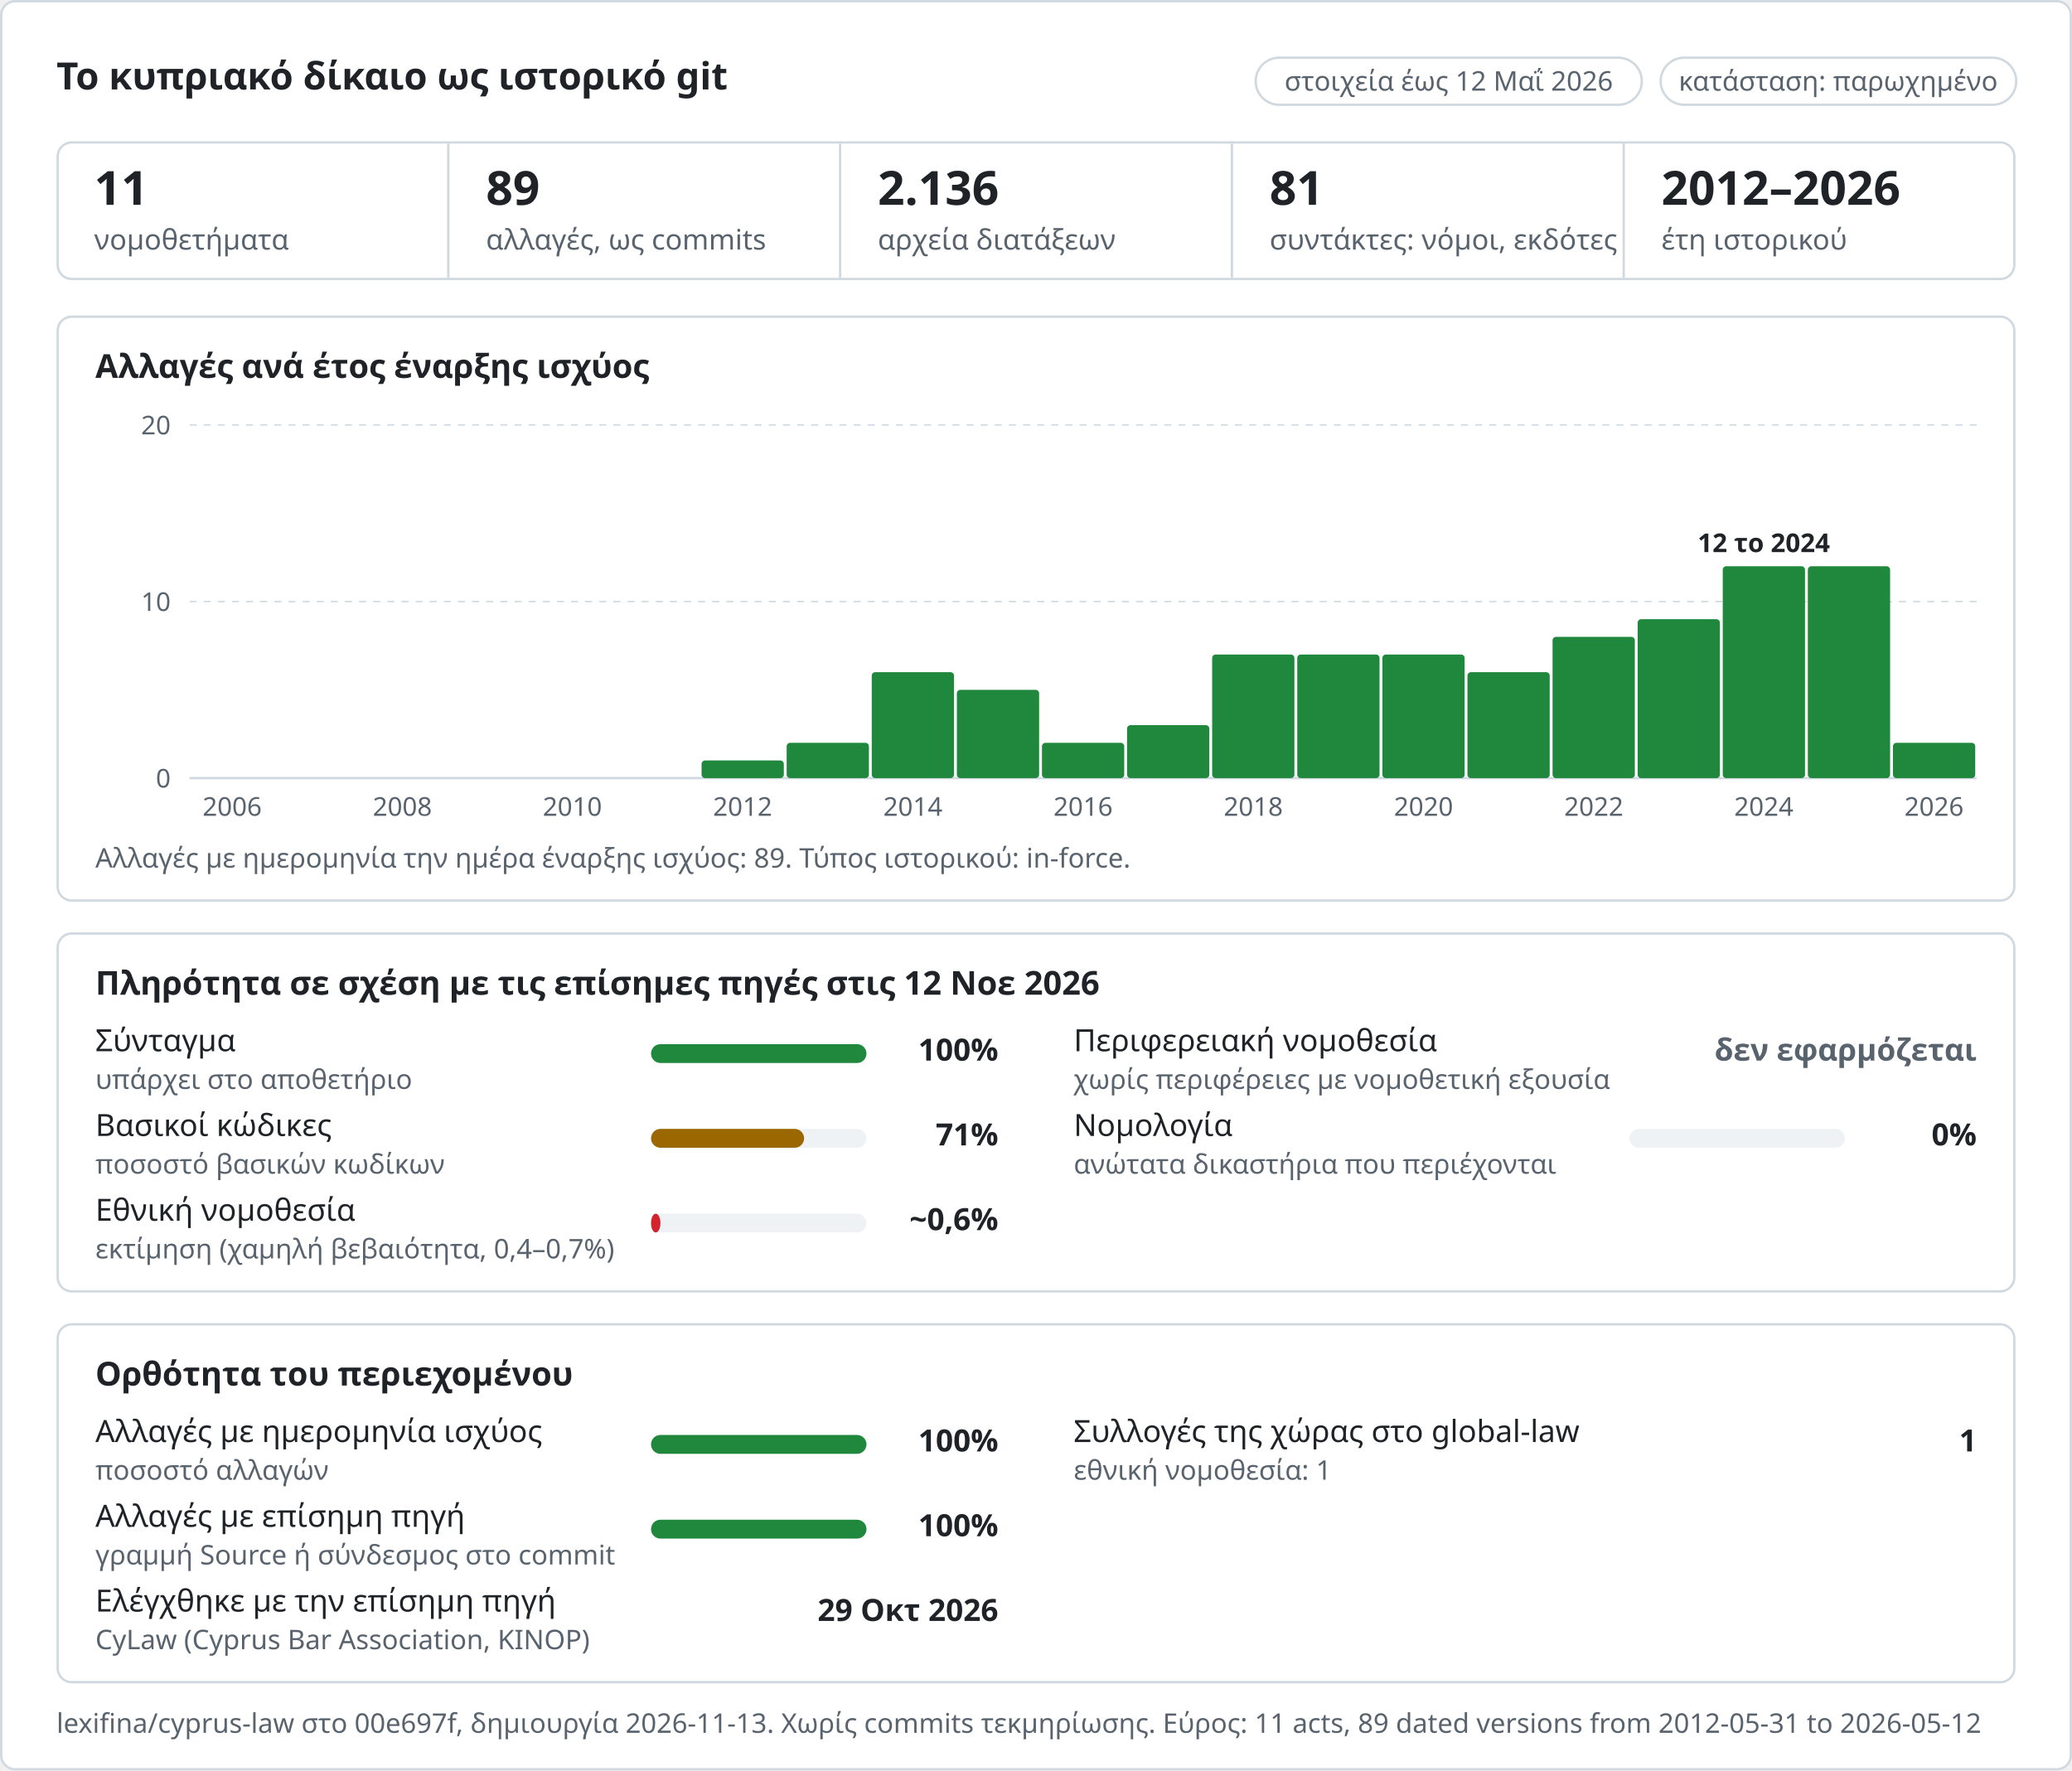
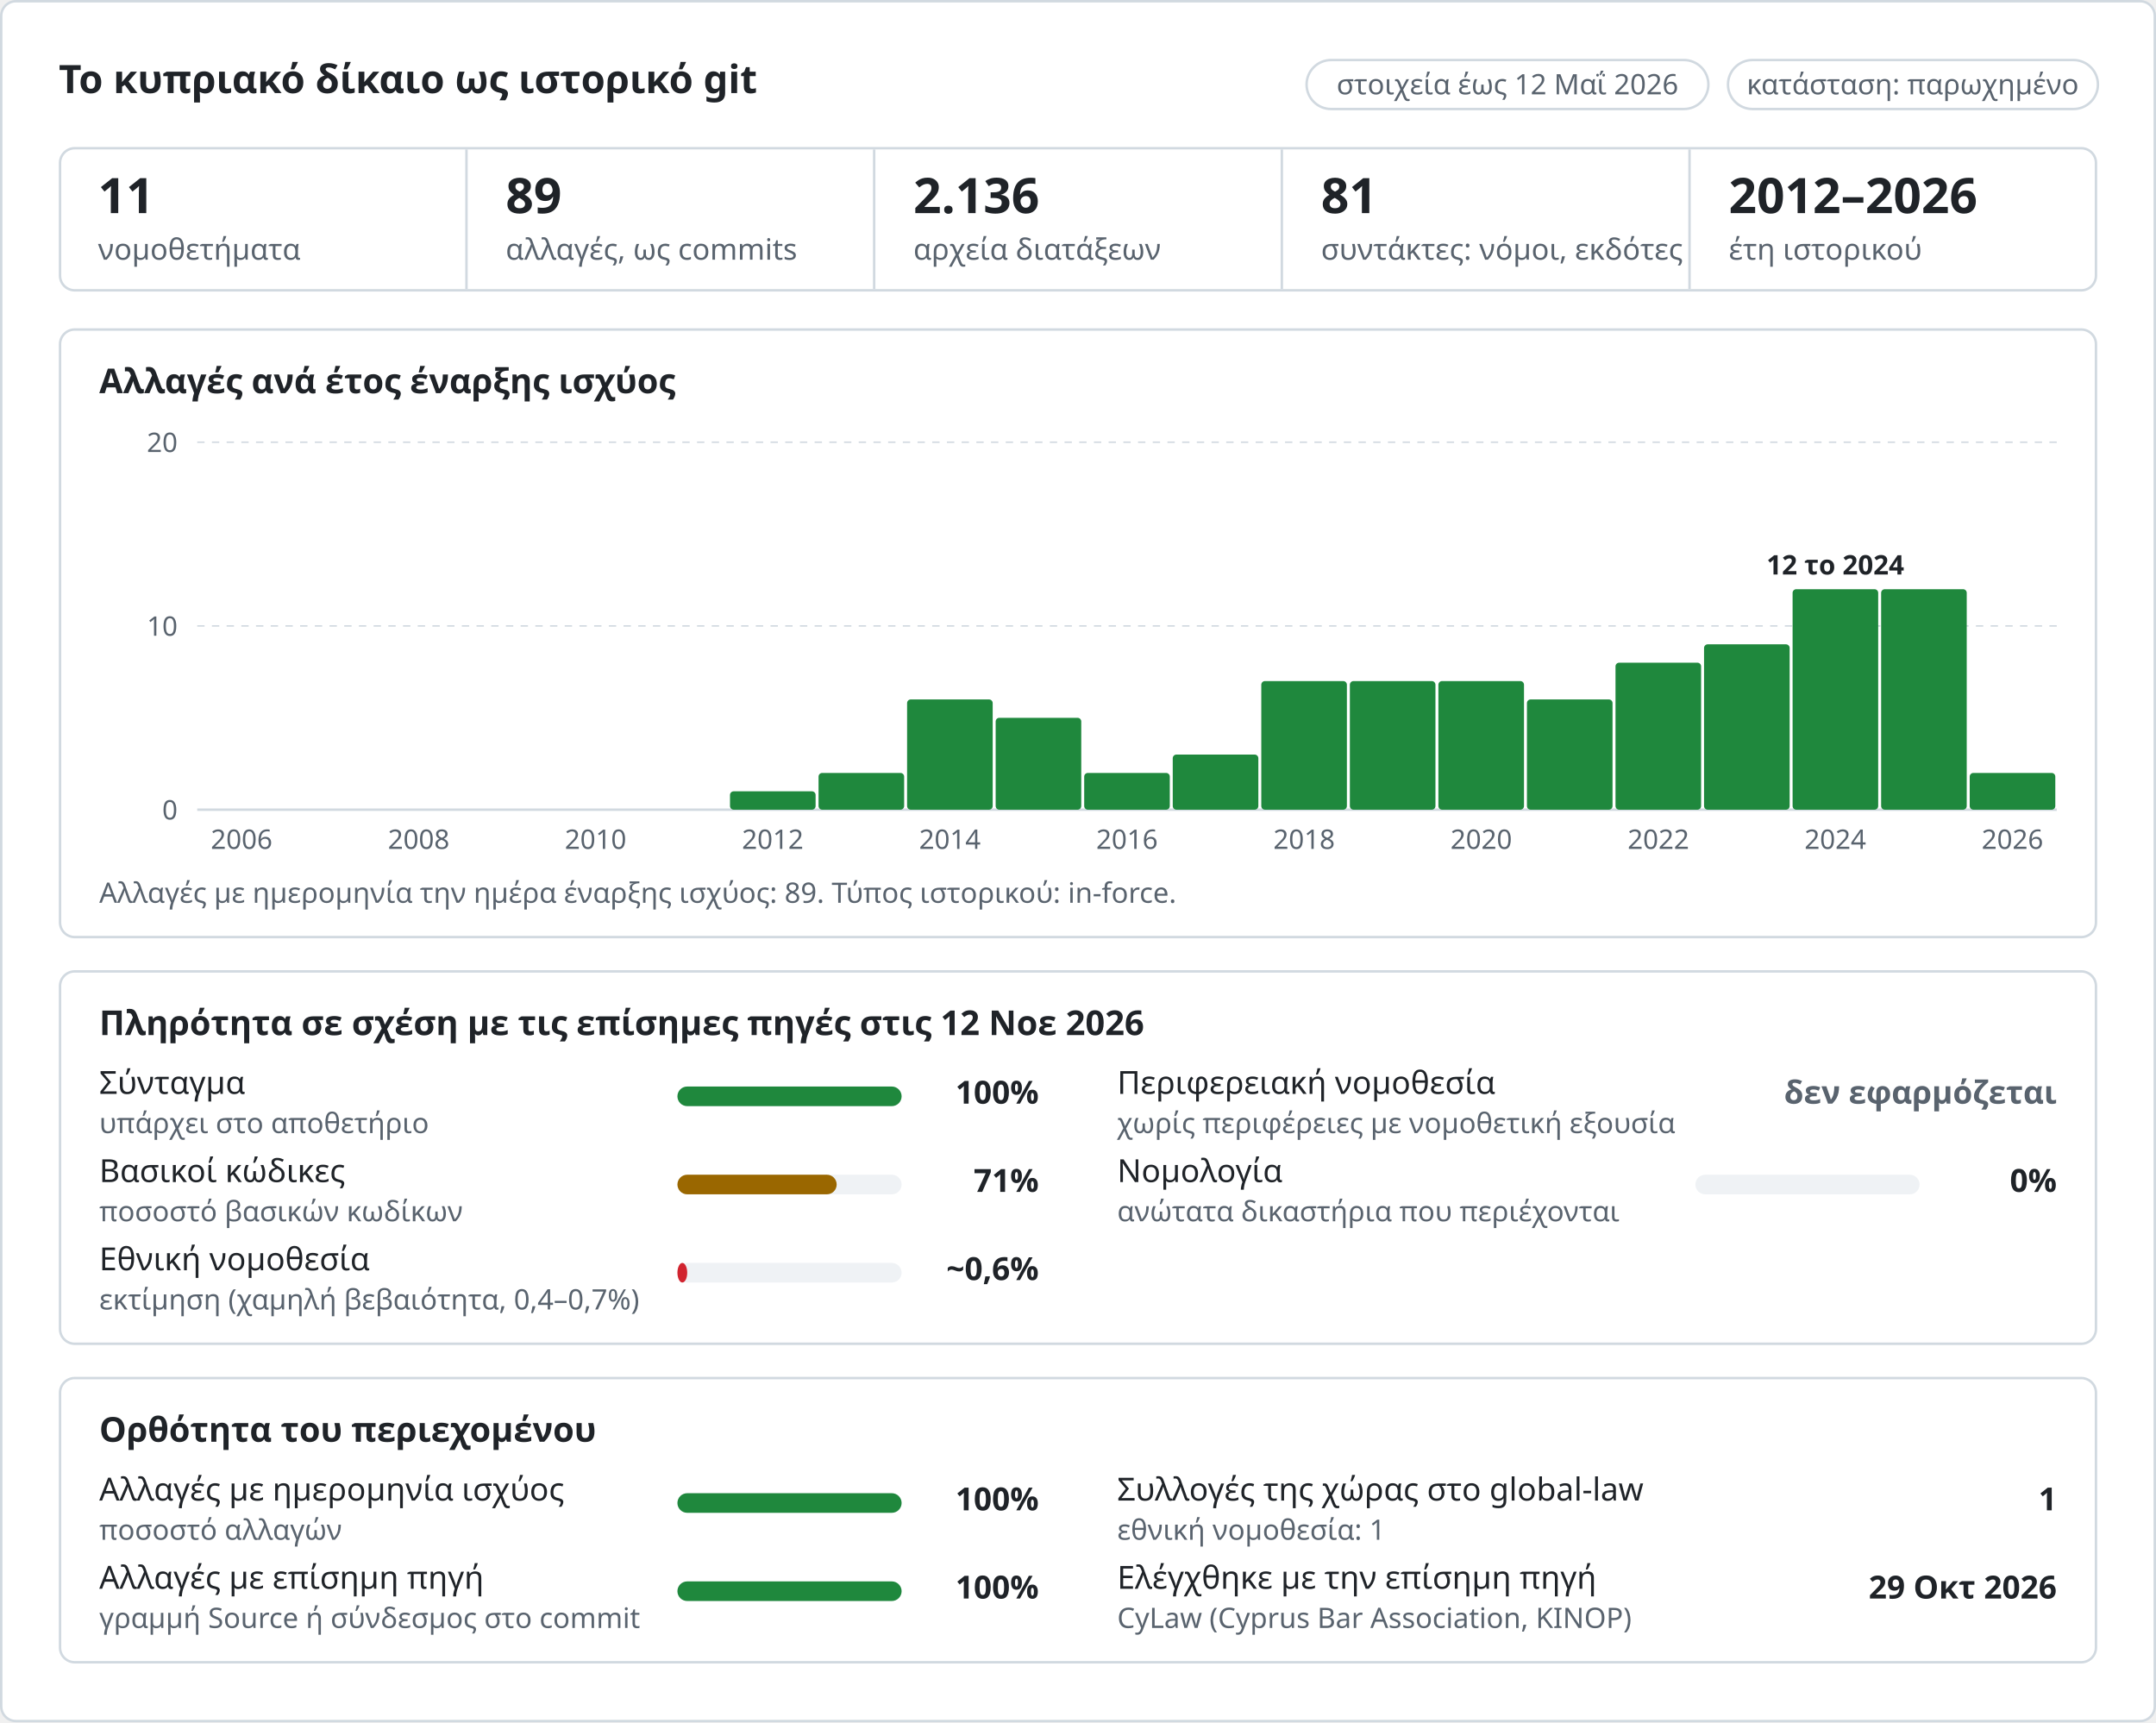
- <svg xmlns="http://www.w3.org/2000/svg" width="880" height="752" viewBox="0 0 880 752" font-family="-apple-system,BlinkMacSystemFont,Segoe UI,Noto Sans,Helvetica,Arial,sans-serif">
-   <rect x="0.5" y="0.5" width="879" height="751" rx="6" fill="#ffffff" stroke="#d1d9e0" />
+ <svg xmlns="http://www.w3.org/2000/svg" width="880" height="703" viewBox="0 0 880 703" font-family="-apple-system,BlinkMacSystemFont,Segoe UI,Noto Sans,Helvetica,Arial,sans-serif">
+   <rect x="0.5" y="0.5" width="879" height="702" rx="6" fill="#ffffff" stroke="#d1d9e0" />
  <text x="24" y="38" font-size="16" font-weight="600" fill="#1f2328">Το κυπριακό δίκαιο ως ιστορικό git</text>
  <rect x="533.3" y="24.5" width="164" height="20" rx="10" fill="none" stroke="#d1d9e0" />
  <text x="615.3" y="38.5" font-size="11.5" font-weight="500" text-anchor="middle" fill="#59636e">στοιχεία έως 12 Μαΐ 2026</text>
  <rect x="705.3" y="24.5" width="151" height="20" rx="10" fill="none" stroke="#d1d9e0" />
  <text x="780.7" y="38.5" font-size="11.5" font-weight="500" text-anchor="middle" fill="#59636e">κατάσταση: παρωχημένο</text>
  <rect x="24.5" y="60.5" width="831" height="58" rx="6" fill="#ffffff" stroke="#d1d9e0" />
  <text x="40.0" y="87" font-size="20" font-weight="600" fill="#1f2328">11</text>
  <text x="40.0" y="106" font-size="12" fill="#59636e">νομοθετήματα</text>
  <line x1="190.4" y1="61" x2="190.4" y2="118" stroke="#d1d9e0" />
  <text x="206.4" y="87" font-size="20" font-weight="600" fill="#1f2328">89</text>
  <text x="206.4" y="106" font-size="12" fill="#59636e">αλλαγές, ως commits</text>
  <line x1="356.8" y1="61" x2="356.8" y2="118" stroke="#d1d9e0" />
  <text x="372.8" y="87" font-size="20" font-weight="600" fill="#1f2328">2.136</text>
  <text x="372.8" y="106" font-size="12" fill="#59636e">αρχεία διατάξεων</text>
  <line x1="523.2" y1="61" x2="523.2" y2="118" stroke="#d1d9e0" />
  <text x="539.2" y="87" font-size="20" font-weight="600" fill="#1f2328">81</text>
  <text x="539.2" y="106" font-size="12" fill="#59636e" textLength="142" lengthAdjust="spacingAndGlyphs">συντάκτες: νόμοι, εκδότες</text>
  <line x1="689.6" y1="61" x2="689.6" y2="118" stroke="#d1d9e0" />
  <text x="705.6" y="87" font-size="20" font-weight="600" fill="#1f2328">2012–2026</text>
  <text x="705.6" y="106" font-size="12" fill="#59636e">έτη ιστορικού</text>
  <rect x="24.5" y="134.5" width="831" height="248" rx="6" fill="#ffffff" stroke="#d1d9e0" />
  <text x="40.5" y="160.5" font-size="14" font-weight="600" fill="#1f2328">Αλλαγές ανά έτος έναρξης ισχύος</text>
  <line x1="80.5" y1="330.5" x2="839.5" y2="330.5" stroke="#d1d9e0" stroke-width="1" />
  <text x="72.5" y="334.5" font-size="11" text-anchor="end" fill="#59636e">0</text>
  <line x1="80.5" y1="255.5" x2="839.5" y2="255.5" stroke="#d1d9e0" stroke-width="0.6" stroke-dasharray="3 3" />
  <text x="72.5" y="259.5" font-size="11" text-anchor="end" fill="#59636e">10</text>
  <line x1="80.5" y1="180.5" x2="839.5" y2="180.5" stroke="#d1d9e0" stroke-width="0.6" stroke-dasharray="3 3" />
  <text x="72.5" y="184.5" font-size="11" text-anchor="end" fill="#59636e">20</text>
  <text x="98.6" y="346.5" font-size="11" text-anchor="middle" fill="#59636e">2006</text>
  <text x="170.9" y="346.5" font-size="11" text-anchor="middle" fill="#59636e">2008</text>
  <text x="243.1" y="346.5" font-size="11" text-anchor="middle" fill="#59636e">2010</text>
  <rect x="297.96" y="323.0" width="34.94" height="7.5" rx="1.5" fill="#1f883d" />
  <text x="315.4" y="346.5" font-size="11" text-anchor="middle" fill="#59636e">2012</text>
  <rect x="334.10" y="315.5" width="34.94" height="15.0" rx="1.5" fill="#1f883d" />
  <rect x="370.24" y="285.5" width="34.94" height="45.0" rx="1.5" fill="#1f883d" />
  <text x="387.7" y="346.5" font-size="11" text-anchor="middle" fill="#59636e">2014</text>
  <rect x="406.39" y="293.0" width="34.94" height="37.5" rx="1.5" fill="#1f883d" />
  <rect x="442.53" y="315.5" width="34.94" height="15.0" rx="1.5" fill="#1f883d" />
  <text x="460.0" y="346.5" font-size="11" text-anchor="middle" fill="#59636e">2016</text>
  <rect x="478.67" y="308.0" width="34.94" height="22.5" rx="1.5" fill="#1f883d" />
  <rect x="514.81" y="278.0" width="34.94" height="52.5" rx="1.5" fill="#1f883d" />
  <text x="532.3" y="346.5" font-size="11" text-anchor="middle" fill="#59636e">2018</text>
  <rect x="550.96" y="278.0" width="34.94" height="52.5" rx="1.5" fill="#1f883d" />
  <rect x="587.10" y="278.0" width="34.94" height="52.5" rx="1.5" fill="#1f883d" />
  <text x="604.6" y="346.5" font-size="11" text-anchor="middle" fill="#59636e">2020</text>
  <rect x="623.24" y="285.5" width="34.94" height="45.0" rx="1.5" fill="#1f883d" />
  <rect x="659.39" y="270.5" width="34.94" height="60.0" rx="1.5" fill="#1f883d" />
  <text x="676.9" y="346.5" font-size="11" text-anchor="middle" fill="#59636e">2022</text>
  <rect x="695.53" y="263.0" width="34.94" height="67.5" rx="1.5" fill="#1f883d" />
  <rect x="731.67" y="240.5" width="34.94" height="90.0" rx="1.5" fill="#1f883d" />
  <text x="749.1" y="346.5" font-size="11" text-anchor="middle" fill="#59636e">2024</text>
  <text x="749.1" y="234.5" font-size="11" font-weight="600" text-anchor="middle" fill="#1f2328">12 το 2024</text>
  <rect x="767.81" y="240.5" width="34.94" height="90.0" rx="1.5" fill="#1f883d" />
  <rect x="803.96" y="315.5" width="34.94" height="15.0" rx="1.5" fill="#1f883d" />
  <text x="821.4" y="346.5" font-size="11" text-anchor="middle" fill="#59636e">2026</text>
  <text x="40.5" y="368.5" font-size="11.5" fill="#59636e">Αλλαγές με ημερομηνία την ημέρα έναρξης ισχύος: 89. Τύπος ιστορικού: in-force.</text>
  <rect x="24.5" y="396.5" width="831" height="152" rx="6" fill="#ffffff" stroke="#d1d9e0" />
  <text x="40.5" y="422.5" font-size="14" font-weight="600" fill="#1f2328">Πληρότητα σε σχέση με τις επίσημες πηγές στις 12 Νοε 2026</text>
  <text x="40.5" y="446.5" font-size="13" fill="#1f2328">Σύνταγμα</text>
  <text x="40.5" y="462.5" font-size="11.5" fill="#59636e">υπάρχει στο αποθετήριο</text>
  <g>
    <rect x="276.5" y="443.5" width="91.5" height="8" rx="4" fill="#eff2f5" />
    <rect x="276.5" y="443.5" width="91.5" height="8" rx="4" fill="#1f883d" />
  </g>
  <text x="424.0" y="450.5" font-size="13" font-weight="600" text-anchor="end" fill="#1f2328">100%</text>
  <text x="40.5" y="482.5" font-size="13" fill="#1f2328">Βασικοί κώδικες</text>
  <text x="40.5" y="498.5" font-size="11.5" fill="#59636e">ποσοστό βασικών κωδίκων</text>
  <g>
    <rect x="276.5" y="479.5" width="91.5" height="8" rx="4" fill="#eff2f5" />
    <rect x="276.5" y="479.5" width="65.0" height="8" rx="4" fill="#9a6700" />
  </g>
  <text x="424.0" y="486.5" font-size="13" font-weight="600" text-anchor="end" fill="#1f2328">71%</text>
  <text x="40.5" y="518.5" font-size="13" fill="#1f2328">Εθνική νομοθεσία</text>
  <text x="40.5" y="534.5" font-size="11.5" fill="#59636e">εκτίμηση (χαμηλή βεβαιότητα, 0,4–0,7%)</text>
  <g>
    <rect x="276.5" y="515.5" width="91.5" height="8" rx="4" fill="#eff2f5" />
    <rect x="276.5" y="515.5" width="4.0" height="8" rx="4" fill="#d1242f" />
  </g>
  <text x="424.0" y="522.5" font-size="13" font-weight="600" text-anchor="end" fill="#1f2328">~0,6%</text>
  <text x="456.0" y="446.5" font-size="13" fill="#1f2328">Περιφερειακή νομοθεσία</text>
  <text x="456.0" y="462.5" font-size="11.5" fill="#59636e">χωρίς περιφέρειες με νομοθετική εξουσία</text>
  <text x="839.5" y="450.5" font-size="13" font-weight="600" text-anchor="end" fill="#59636e">δεν εφαρμόζεται</text>
  <text x="456.0" y="482.5" font-size="13" fill="#1f2328">Νομολογία</text>
  <text x="456.0" y="498.5" font-size="11.5" fill="#59636e">ανώτατα δικαστήρια που περιέχονται</text>
  <g>
    <rect x="692.0" y="479.5" width="91.5" height="8" rx="4" fill="#eff2f5" />
  </g>
  <text x="839.5" y="486.5" font-size="13" font-weight="600" text-anchor="end" fill="#1f2328">0%</text>
-   <rect x="24.5" y="562.5" width="831" height="152" rx="6" fill="#ffffff" stroke="#d1d9e0" />
+   <rect x="24.5" y="562.5" width="831" height="116" rx="6" fill="#ffffff" stroke="#d1d9e0" />
  <text x="40.5" y="588.5" font-size="14" font-weight="600" fill="#1f2328">Ορθότητα του περιεχομένου</text>
  <text x="40.5" y="612.5" font-size="13" fill="#1f2328">Αλλαγές με ημερομηνία ισχύος</text>
  <text x="40.5" y="628.5" font-size="11.5" fill="#59636e">ποσοστό αλλαγών</text>
  <g>
    <rect x="276.5" y="609.5" width="91.5" height="8" rx="4" fill="#eff2f5" />
    <rect x="276.5" y="609.5" width="91.5" height="8" rx="4" fill="#1f883d" />
  </g>
  <text x="424.0" y="616.5" font-size="13" font-weight="600" text-anchor="end" fill="#1f2328">100%</text>
  <text x="40.5" y="648.5" font-size="13" fill="#1f2328">Αλλαγές με επίσημη πηγή</text>
  <text x="40.5" y="664.5" font-size="11.5" fill="#59636e">γραμμή Source ή σύνδεσμος στο commit</text>
  <g>
    <rect x="276.5" y="645.5" width="91.5" height="8" rx="4" fill="#eff2f5" />
    <rect x="276.5" y="645.5" width="91.5" height="8" rx="4" fill="#1f883d" />
  </g>
  <text x="424.0" y="652.5" font-size="13" font-weight="600" text-anchor="end" fill="#1f2328">100%</text>
-   <text x="40.5" y="684.5" font-size="13" fill="#1f2328">Ελέγχθηκε με την επίσημη πηγή</text>
-   <text x="40.5" y="700.5" font-size="11.5" fill="#59636e">CyLaw (Cyprus Bar Association, KINOP)</text>
-   <text x="424.0" y="688.5" font-size="13" font-weight="600" text-anchor="end" fill="#1f2328">29 Οκτ 2026</text>
  <text x="456.0" y="612.5" font-size="13" fill="#1f2328">Συλλογές της χώρας στο global-law</text>
  <text x="456.0" y="628.5" font-size="11.5" fill="#59636e">εθνική νομοθεσία: 1</text>
  <text x="839.5" y="616.5" font-size="13" font-weight="600" text-anchor="end" fill="#1f2328">1</text>
-   <text x="24" y="736" font-size="11.5" fill="#59636e">lexifina/cyprus-law στο 00e697f, δημιουργία 2026-11-13. Χωρίς commits τεκμηρίωσης. Εύρος: 11 acts, 89 dated versions from 2012-05-31 to 2026-05-12</text>
+   <text x="456.0" y="648.5" font-size="13" fill="#1f2328">Ελέγχθηκε με την επίσημη πηγή</text>
+   <text x="456.0" y="664.5" font-size="11.5" fill="#59636e">CyLaw (Cyprus Bar Association, KINOP)</text>
+   <text x="839.5" y="652.5" font-size="13" font-weight="600" text-anchor="end" fill="#1f2328">29 Οκτ 2026</text>
</svg>
